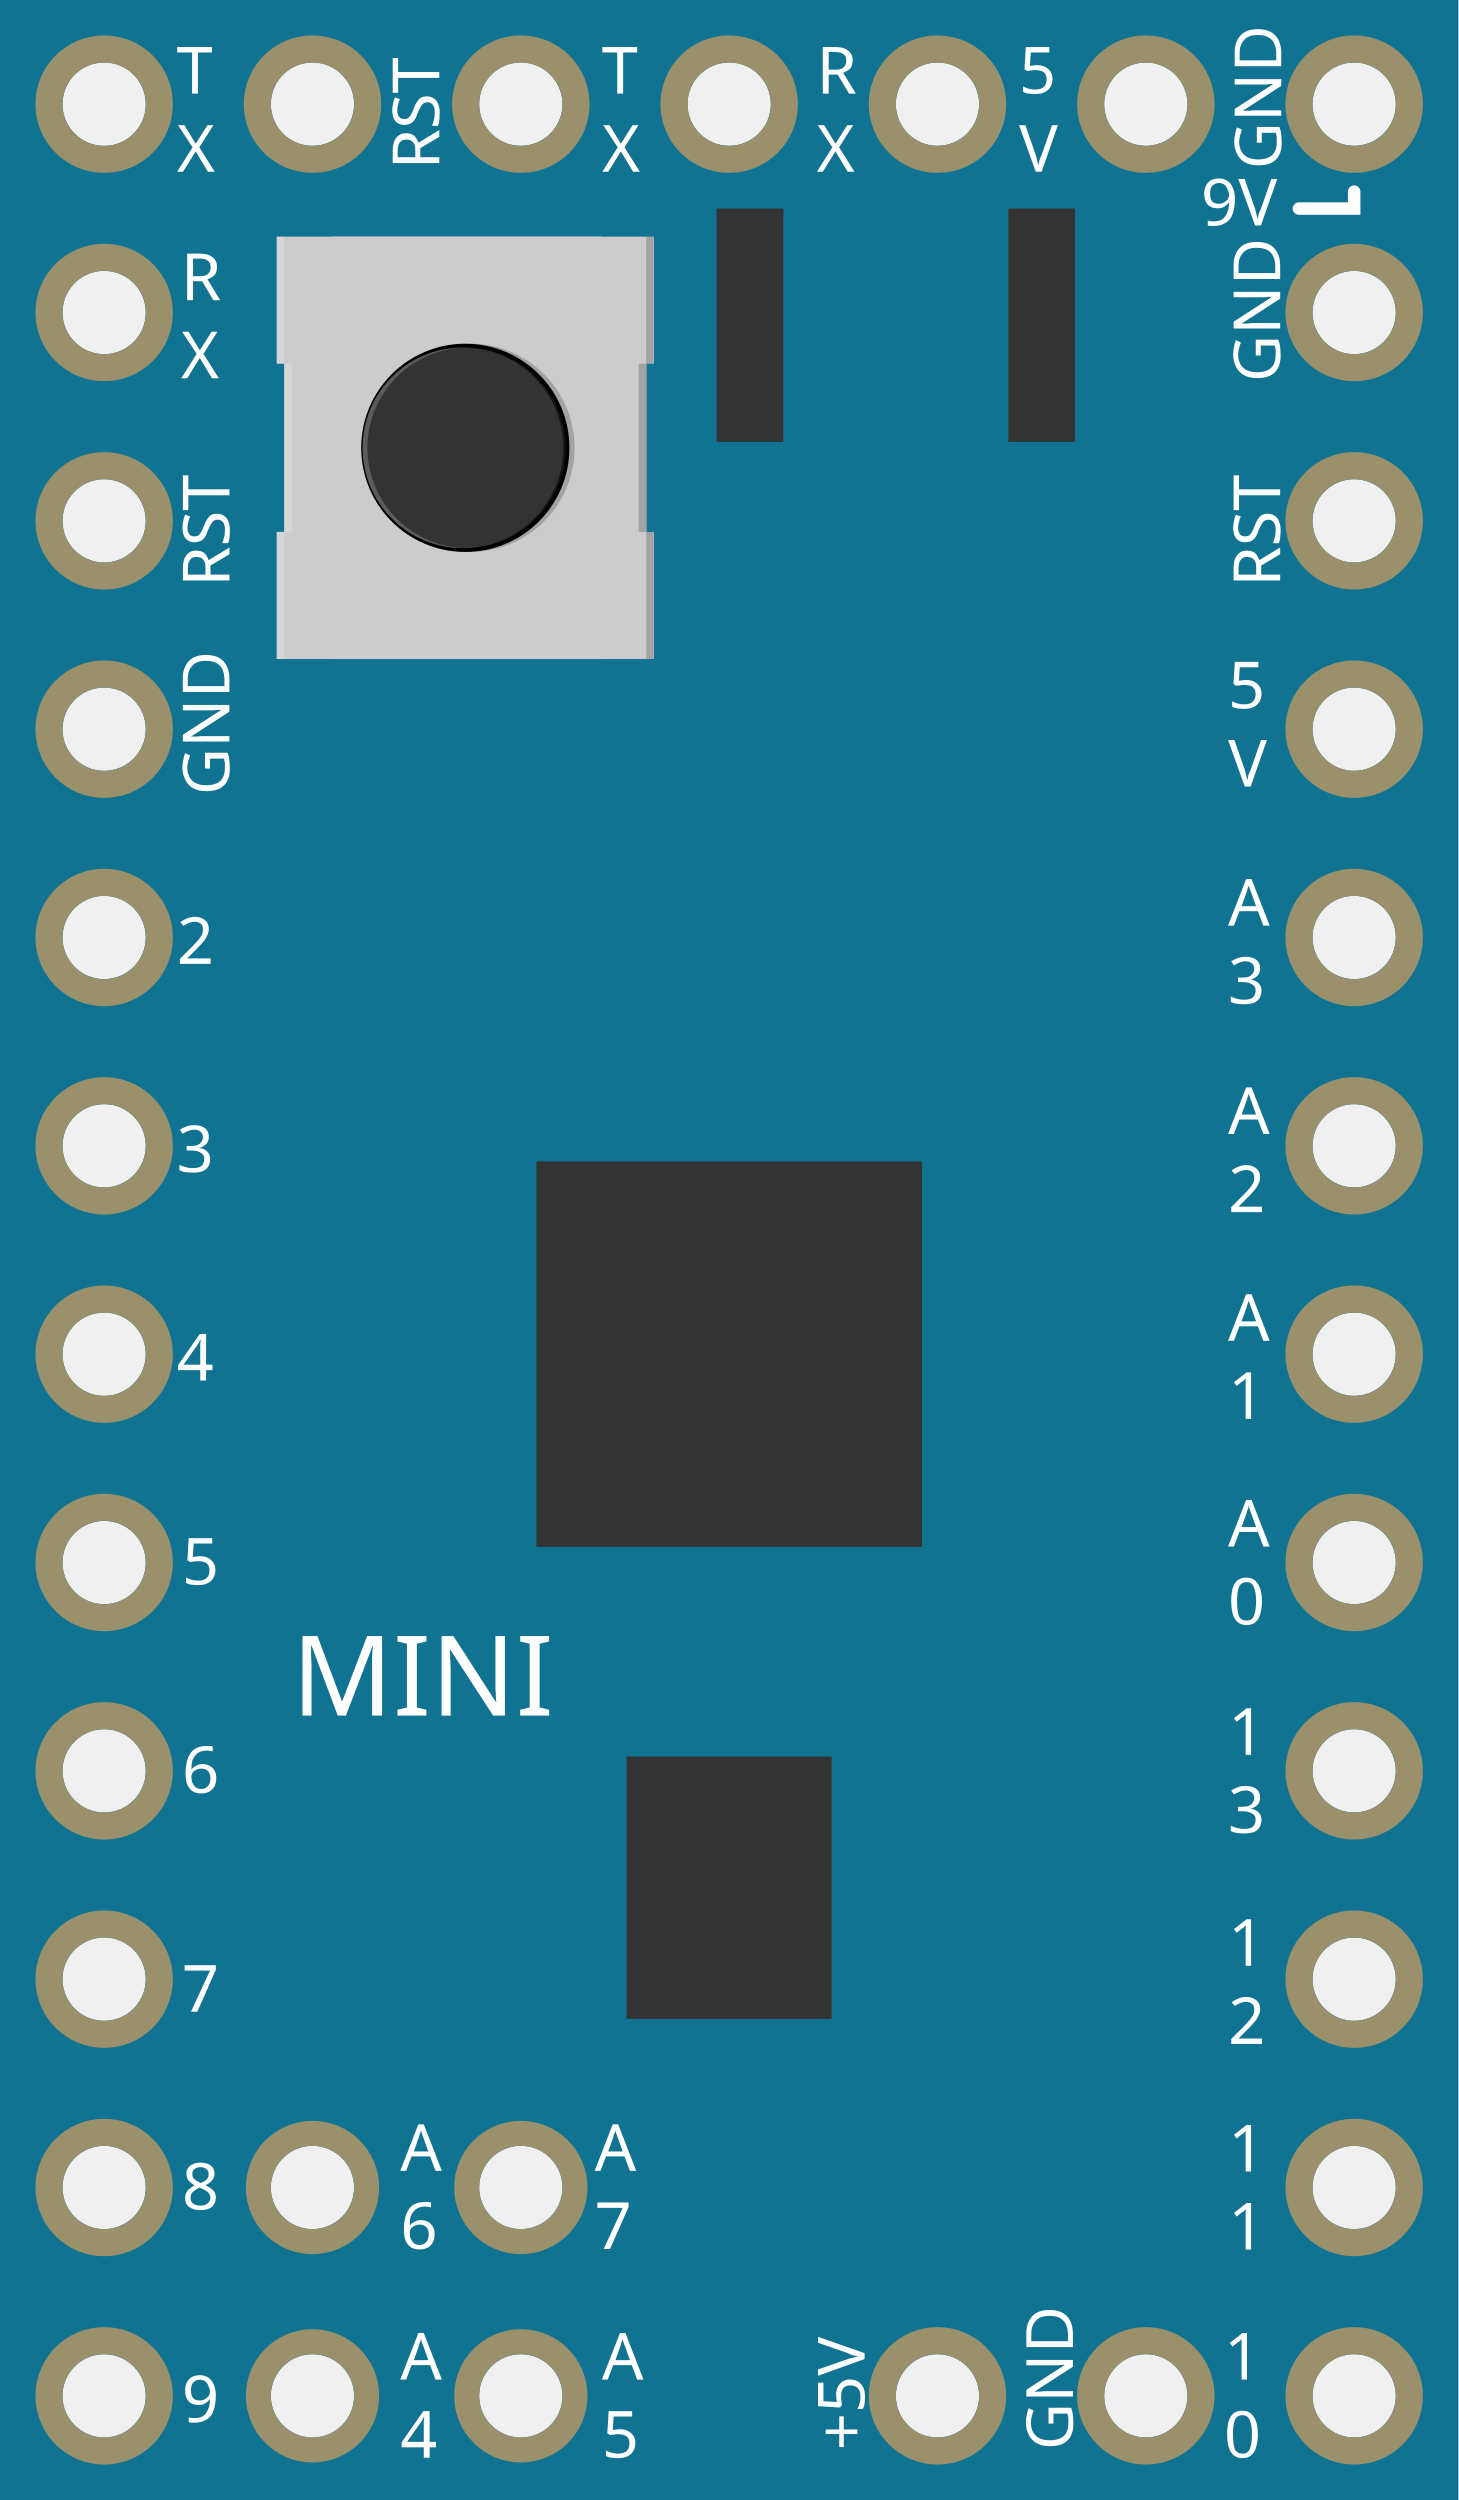
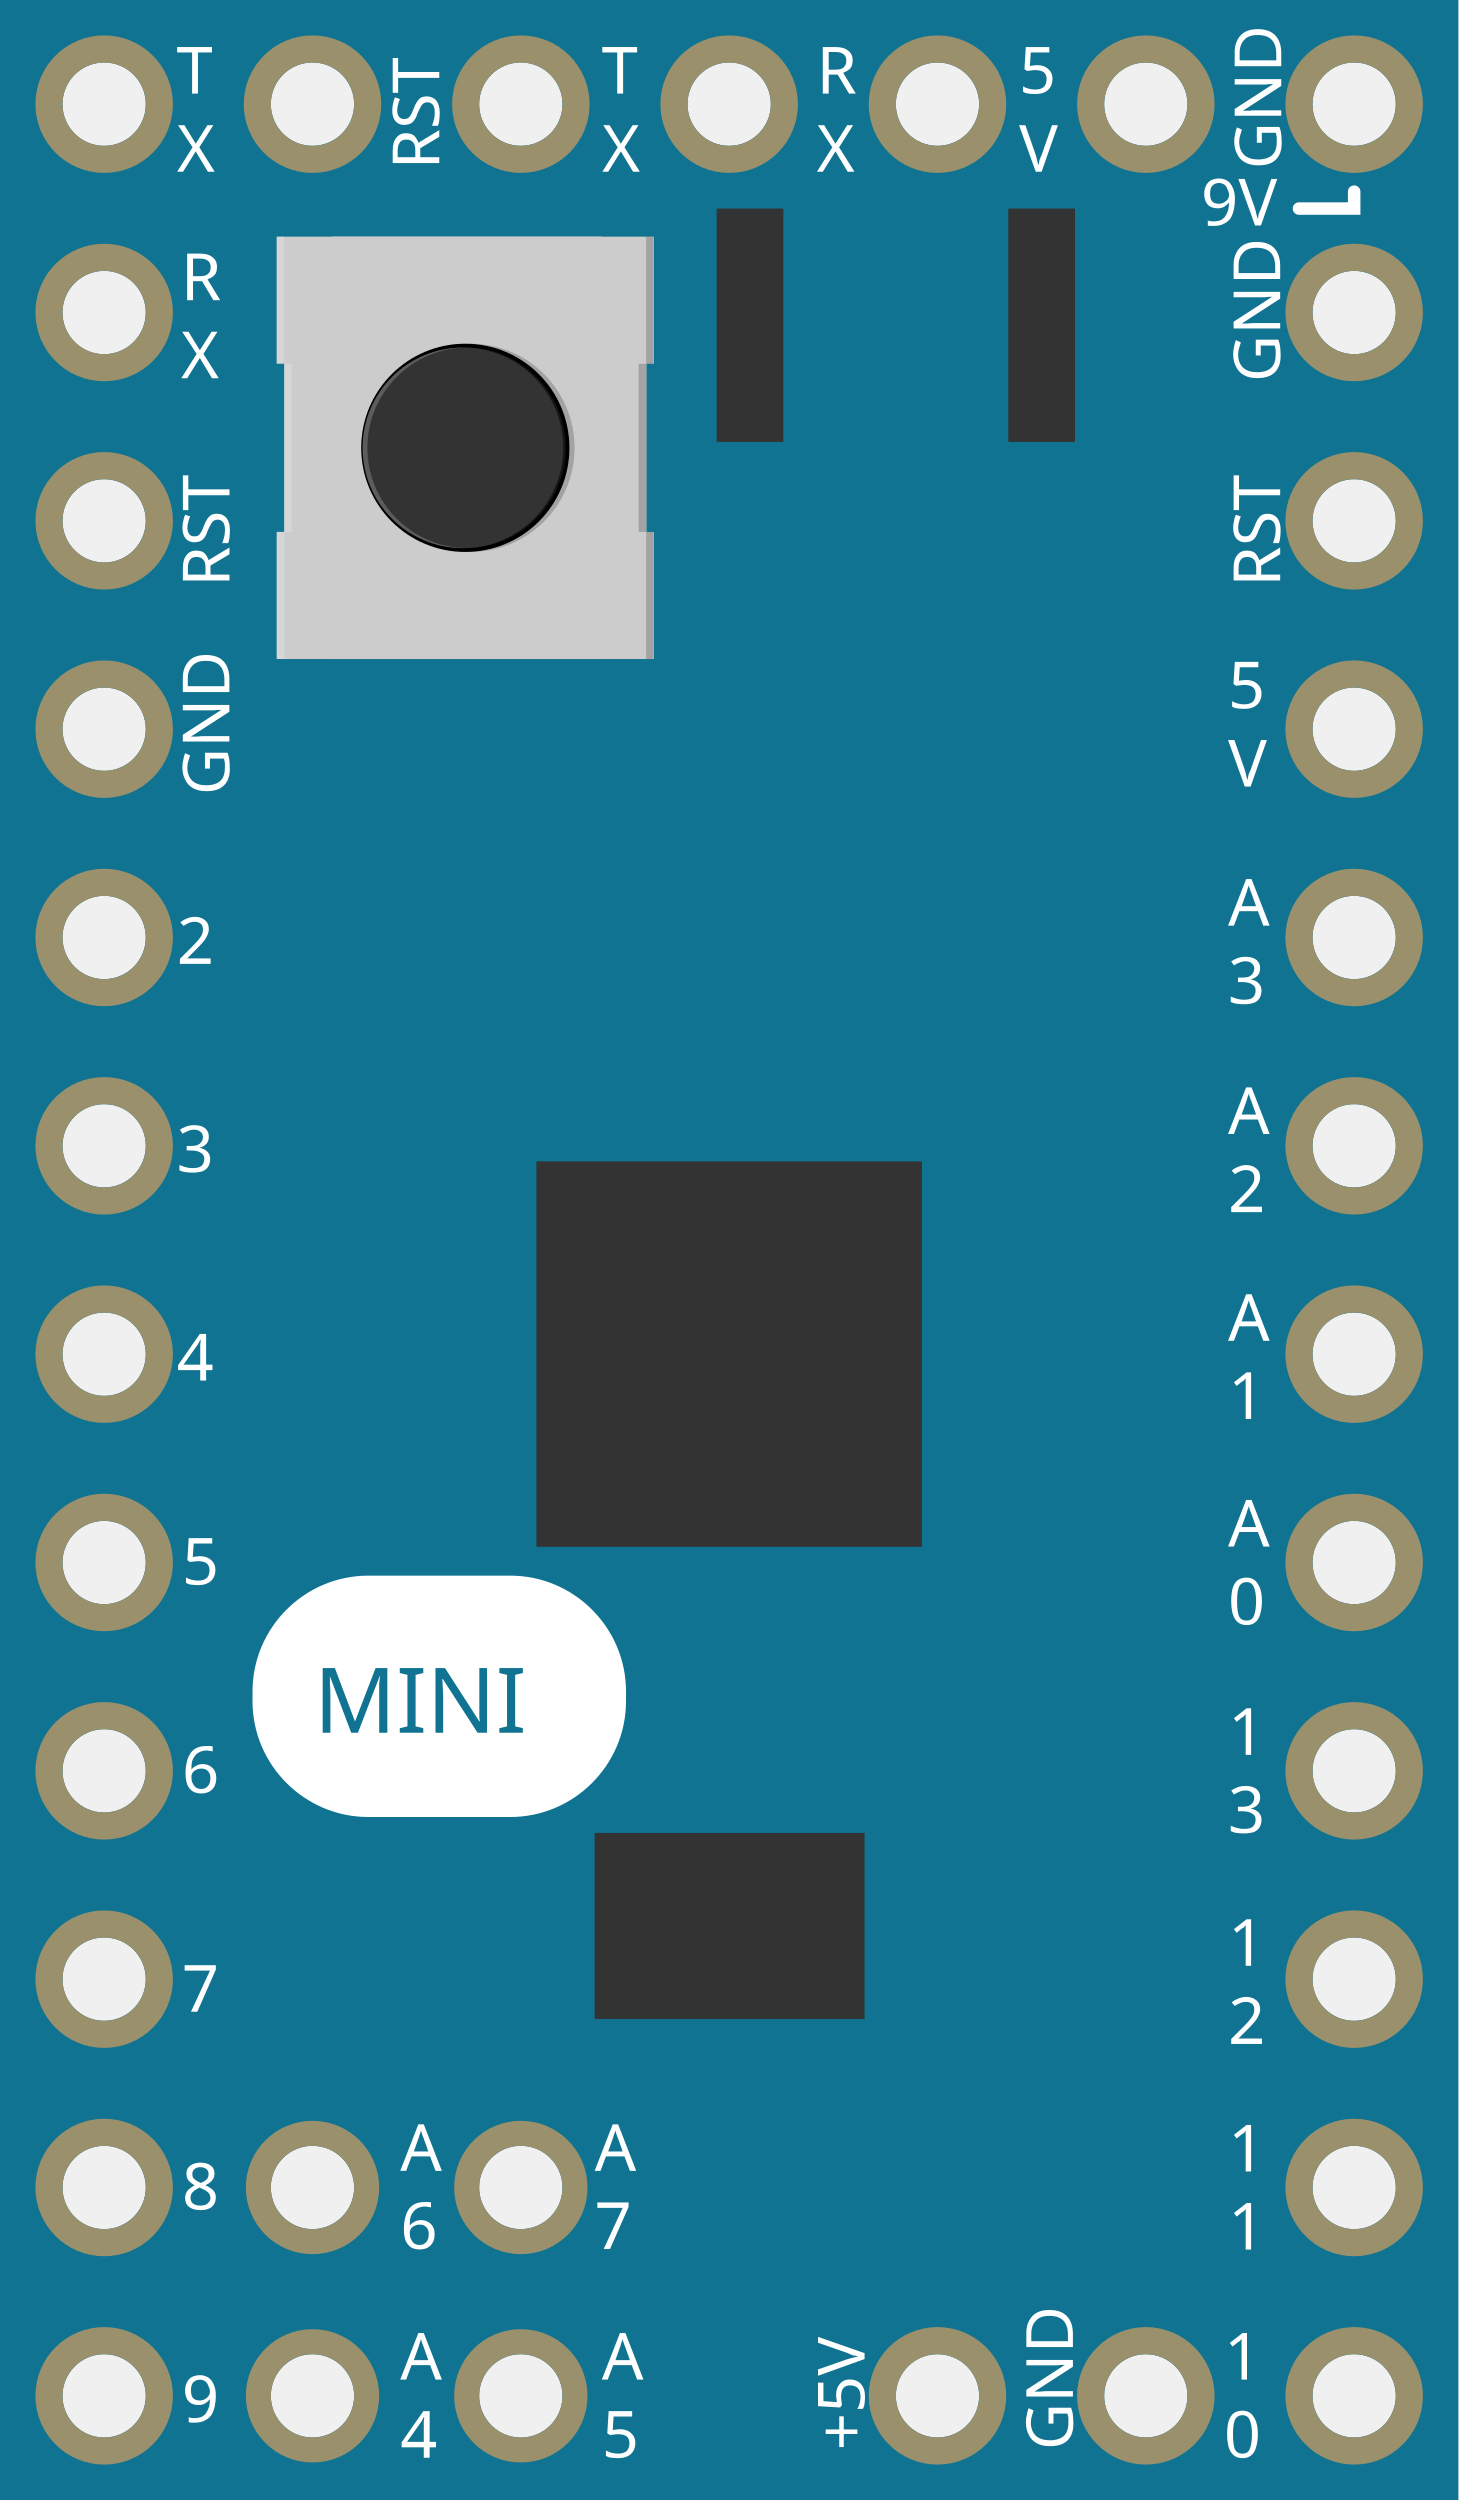
<svg xmlns="http://www.w3.org/2000/svg" version="1.1" id="Ebene_1" x="0px" y="0px" width="50.4px" height="86.4px" viewBox="0 0 50.4 86.4" enable-background="new 0 0 50.4 86.4" xml:space="preserve">
  <g id="breadboard">
    <g id="icon">
-       <path fill="#0F7391" d="M0,0v86.4h50.4V0H0 M2.16,3.6c0-0.796,0.646-1.44,1.439-1.44c0.796-0.001,1.438,0.646,1.438,1.439    c0,0,0,0,0,0.001C5.04,4.395,4.395,5.04,3.6,5.04C2.804,5.04,2.16,4.395,2.16,3.6z M2.16,10.8c0-0.795,0.646-1.438,1.439-1.438    c0.796,0,1.438,0.645,1.438,1.438c0,0.001,0,0.001,0,0.001c0,0.798-0.645,1.44-1.438,1.44C2.804,12.24,2.16,11.595,2.16,10.8z     M2.16,18c0-0.795,0.646-1.438,1.439-1.438c0.796,0,1.438,0.645,1.438,1.438c0,0.001,0,0.001,0,0.001    c0,0.796-0.645,1.44-1.438,1.44C2.804,19.44,2.16,18.796,2.16,18z M2.16,25.2c0-0.795,0.646-1.438,1.439-1.438    c0.796,0,1.438,0.645,1.438,1.438V25.2c0,0.795-0.645,1.44-1.438,1.44C2.804,26.64,2.16,25.995,2.16,25.2L2.16,25.2z M2.16,32.4    c0-0.795,0.646-1.44,1.439-1.44c0.796,0,1.438,0.646,1.438,1.439V32.4c0,0.795-0.645,1.438-1.438,1.438    C2.804,33.84,2.16,33.195,2.16,32.4z M2.16,39.6c0-0.796,0.646-1.44,1.439-1.44c0.796-0.001,1.438,0.646,1.438,1.439    c0,0,0,0,0,0.001c0,0.795-0.645,1.438-1.438,1.438C2.804,41.04,2.16,40.395,2.16,39.6z M2.16,46.8    c0-0.795,0.646-1.438,1.439-1.438c0.796,0,1.438,0.645,1.438,1.438c0,0.001,0,0.001,0,0.001c0,0.798-0.645,1.44-1.438,1.44    C2.804,48.24,2.16,47.595,2.16,46.8z M2.16,54c0-0.795,0.646-1.438,1.439-1.438c0.796,0,1.438,0.645,1.438,1.438    c0,0.001,0,0.001,0,0.001c0,0.796-0.645,1.44-1.438,1.44C2.804,55.44,2.16,54.796,2.16,54z M2.16,61.2    c0-0.795,0.646-1.438,1.439-1.438c0.796,0,1.438,0.645,1.438,1.438V61.2c0,0.795-0.645,1.44-1.438,1.44    C2.804,62.64,2.16,61.995,2.16,61.2z M2.16,68.4c0-0.795,0.646-1.44,1.439-1.44c0.796,0,1.438,0.646,1.438,1.439V68.4    c0,0.795-0.645,1.438-1.438,1.438C2.804,69.84,2.16,69.195,2.16,68.4z M2.16,75.6c0-0.796,0.646-1.44,1.439-1.44    c0.796-0.001,1.438,0.646,1.438,1.439c0,0,0,0,0,0.001c0,0.795-0.645,1.438-1.438,1.438C2.804,77.04,2.16,76.395,2.16,75.6z     M2.16,82.8c0-0.795,0.646-1.438,1.439-1.438c0.796,0,1.438,0.645,1.438,1.438l0,0c0,0.798-0.645,1.44-1.438,1.44    C2.804,84.24,2.16,83.595,2.16,82.8z M45.36,3.6c0-0.796,0.645-1.44,1.438-1.44c0.796,0,1.44,0.646,1.44,1.44    s-0.646,1.438-1.44,1.438C46.005,5.04,45.36,4.395,45.36,3.6z M45.36,10.8c0-0.795,0.645-1.438,1.438-1.438    c0.796,0,1.44,0.645,1.44,1.438c0,0.798-0.646,1.44-1.44,1.44C46.005,12.24,45.36,11.595,45.36,10.8z M45.36,18    c0-0.795,0.645-1.438,1.438-1.438c0.796,0,1.44,0.645,1.44,1.438c0,0.796-0.646,1.44-1.44,1.44    C46.005,19.44,45.36,18.796,45.36,18z M45.36,25.2c0-0.795,0.645-1.438,1.438-1.438c0.796,0,1.44,0.645,1.44,1.438    s-0.646,1.44-1.44,1.44C46.005,26.64,45.36,25.995,45.36,25.2z M45.36,32.4c0-0.795,0.645-1.44,1.438-1.44    c0.796,0,1.44,0.646,1.44,1.44s-0.646,1.438-1.44,1.438C46.005,33.84,45.36,33.195,45.36,32.4z M45.36,39.6    c0-0.796,0.645-1.44,1.438-1.44c0.796,0,1.44,0.646,1.44,1.44s-0.646,1.438-1.44,1.438C46.005,41.04,45.36,40.395,45.36,39.6z     M45.36,46.8c0-0.795,0.645-1.438,1.438-1.438c0.796,0,1.44,0.645,1.44,1.438c0,0.798-0.646,1.44-1.44,1.44    C46.005,48.24,45.36,47.595,45.36,46.8z M45.36,54c0-0.795,0.645-1.438,1.438-1.438c0.796,0,1.44,0.645,1.44,1.438    c0,0.796-0.646,1.44-1.44,1.44C46.005,55.44,45.36,54.796,45.36,54z M45.36,61.2c0-0.795,0.645-1.438,1.438-1.438    c0.796,0,1.44,0.645,1.44,1.438l0,0c0,0.795-0.646,1.44-1.44,1.44C46.005,62.64,45.36,61.995,45.36,61.2z M45.36,68.4    c0-0.795,0.645-1.44,1.438-1.44c0.796,0,1.44,0.646,1.44,1.44l0,0c0,0.795-0.646,1.438-1.44,1.438    C46.005,69.84,45.36,69.195,45.36,68.4z M45.36,75.6c0-0.796,0.645-1.44,1.438-1.44c0.796,0,1.44,0.646,1.44,1.44    s-0.646,1.438-1.44,1.438C46.005,77.04,45.36,76.395,45.36,75.6z M45.36,82.8c0-0.795,0.645-1.438,1.438-1.438    c0.796,0,1.44,0.645,1.44,1.438c0,0.798-0.646,1.44-1.44,1.44C46.005,84.24,45.36,83.595,45.36,82.8z M9.36,75.6    c0-0.796,0.645-1.44,1.438-1.44c0.797,0,1.44,0.646,1.44,1.44s-0.646,1.438-1.44,1.438C10.005,77.04,9.36,76.395,9.36,75.6z     M9.36,82.8c0-0.795,0.645-1.438,1.438-1.438c0.797,0,1.44,0.645,1.44,1.438l0,0c0,0.798-0.646,1.44-1.44,1.44    C10.005,84.24,9.36,83.595,9.36,82.8z M16.56,75.6c-0.001-0.796,0.644-1.44,1.438-1.441s1.44,0.646,1.441,1.438    c0,0.001,0,0.002,0,0.003c0,0.795-0.646,1.438-1.44,1.438C17.205,77.04,16.56,76.395,16.56,75.6z M16.56,82.8    c-0.001-0.795,0.644-1.438,1.438-1.438c0.795-0.001,1.44,0.644,1.441,1.438c0,0.001,0,0.003,0,0.003    c0,0.797-0.646,1.439-1.44,1.439C17.205,84.24,16.56,83.595,16.56,82.8z M9.36,3.6c0-0.796,0.645-1.44,1.438-1.44    c0.797,0,1.44,0.646,1.44,1.44s-0.646,1.438-1.44,1.438C10.005,5.04,9.36,4.395,9.36,3.6z M16.56,3.6    c-0.001-0.796,0.644-1.44,1.438-1.441s1.44,0.646,1.441,1.438c0,0.001,0,0.002,0,0.003c0,0.795-0.646,1.438-1.44,1.438    C17.205,5.04,16.56,4.395,16.56,3.6z M23.76,3.6c0-0.796,0.646-1.44,1.439-1.441s1.44,0.646,1.441,1.438c0,0.001,0,0.002,0,0.003    c0,0.795-0.646,1.438-1.44,1.438S23.76,4.395,23.76,3.6z M30.96,3.6c0-0.796,0.646-1.44,1.44-1.44s1.438,0.646,1.438,1.44    S33.194,5.039,32.4,5.039C31.604,5.04,30.96,4.395,30.96,3.6z M38.16,3.6c0-0.796,0.646-1.44,1.44-1.44s1.438,0.646,1.438,1.44    S40.394,5.039,39.6,5.039C38.804,5.04,38.16,4.395,38.16,3.6z M38.16,82.8c0-0.795,0.646-1.438,1.44-1.438    s1.438,0.645,1.438,1.438c0,0.798-0.645,1.44-1.438,1.44C38.804,84.24,38.16,83.595,38.16,82.8z M30.96,82.8    c0-0.795,0.646-1.438,1.44-1.438s1.438,0.645,1.438,1.438c0,0.798-0.645,1.44-1.438,1.44C31.604,84.24,30.96,83.595,30.96,82.8z" />
+       <path fill="#0F7391" d="M0,0v86.4h50.4V0H0 M2.16,3.6c0-0.796,0.646-1.44,1.439-1.44c0.796-0.001,1.438,0.646,1.438,1.439    c0,0,0,0,0,0.001C5.04,4.395,4.395,5.04,3.6,5.04C2.804,5.04,2.16,4.395,2.16,3.6z M2.16,10.8c0-0.795,0.646-1.438,1.439-1.438    c0.796,0,1.438,0.645,1.438,1.438c0,0.002,0,0.002,0,0.002c0,0.798-0.645,1.439-1.438,1.439C2.804,12.24,2.16,11.595,2.16,10.8z     M2.16,18c0-0.795,0.646-1.438,1.439-1.438c0.796,0,1.438,0.645,1.438,1.438c0,0.001,0,0.001,0,0.001    c0,0.796-0.645,1.44-1.438,1.44C2.804,19.44,2.16,18.796,2.16,18z M2.16,25.2c0-0.795,0.646-1.438,1.439-1.438    c0.796,0,1.438,0.645,1.438,1.438l0,0c0,0.795-0.645,1.44-1.438,1.44C2.804,26.64,2.16,25.995,2.16,25.2L2.16,25.2z M2.16,32.4    c0-0.795,0.646-1.44,1.439-1.44c0.796,0,1.438,0.646,1.438,1.439V32.4c0,0.795-0.645,1.438-1.438,1.438    C2.804,33.84,2.16,33.195,2.16,32.4z M2.16,39.6c0-0.796,0.646-1.44,1.439-1.44c0.796-0.001,1.438,0.646,1.438,1.439    c0,0,0,0,0,0.001c0,0.795-0.645,1.438-1.438,1.438C2.804,41.04,2.16,40.395,2.16,39.6z M2.16,46.8    c0-0.795,0.646-1.438,1.439-1.438c0.796,0,1.438,0.645,1.438,1.438c0,0.002,0,0.002,0,0.002c0,0.798-0.645,1.439-1.438,1.439    C2.804,48.24,2.16,47.595,2.16,46.8z M2.16,54c0-0.795,0.646-1.438,1.439-1.438c0.796,0,1.438,0.645,1.438,1.438    c0,0.001,0,0.001,0,0.001c0,0.796-0.645,1.44-1.438,1.44C2.804,55.44,2.16,54.796,2.16,54z M2.16,61.2    c0-0.795,0.646-1.438,1.439-1.438c0.796,0,1.438,0.645,1.438,1.438l0,0c0,0.795-0.645,1.44-1.438,1.44    C2.804,62.64,2.16,61.995,2.16,61.2z M2.16,68.4c0-0.795,0.646-1.44,1.439-1.44c0.796,0,1.438,0.646,1.438,1.439V68.4    c0,0.795-0.645,1.438-1.438,1.438C2.804,69.84,2.16,69.195,2.16,68.4z M2.16,75.6c0-0.796,0.646-1.44,1.439-1.44    c0.796-0.001,1.438,0.646,1.438,1.439c0,0,0,0,0,0.001c0,0.795-0.645,1.438-1.438,1.438C2.804,77.04,2.16,76.395,2.16,75.6z     M2.16,82.8c0-0.795,0.646-1.438,1.439-1.438c0.796,0,1.438,0.645,1.438,1.438l0,0c0,0.799-0.645,1.44-1.438,1.44    C2.804,84.24,2.16,83.595,2.16,82.8z M45.36,3.6c0-0.796,0.645-1.44,1.438-1.44c0.796,0,1.44,0.646,1.44,1.44    s-0.646,1.438-1.44,1.438C46.005,5.04,45.36,4.395,45.36,3.6z M45.36,10.8c0-0.795,0.645-1.438,1.438-1.438    c0.796,0,1.44,0.645,1.44,1.438c0,0.799-0.646,1.44-1.44,1.44C46.005,12.24,45.36,11.595,45.36,10.8z M45.36,18    c0-0.795,0.645-1.438,1.438-1.438c0.796,0,1.44,0.645,1.44,1.438c0,0.796-0.646,1.44-1.44,1.44    C46.005,19.44,45.36,18.796,45.36,18z M45.36,25.2c0-0.795,0.645-1.438,1.438-1.438c0.796,0,1.44,0.645,1.44,1.438    s-0.646,1.44-1.44,1.44C46.005,26.64,45.36,25.995,45.36,25.2z M45.36,32.4c0-0.795,0.645-1.44,1.438-1.44    c0.796,0,1.44,0.646,1.44,1.44s-0.646,1.438-1.44,1.438C46.005,33.84,45.36,33.195,45.36,32.4z M45.36,39.6    c0-0.796,0.645-1.44,1.438-1.44c0.796,0,1.44,0.646,1.44,1.44s-0.646,1.438-1.44,1.438C46.005,41.04,45.36,40.395,45.36,39.6z     M45.36,46.8c0-0.795,0.645-1.438,1.438-1.438c0.796,0,1.44,0.645,1.44,1.438c0,0.799-0.646,1.44-1.44,1.44    C46.005,48.24,45.36,47.595,45.36,46.8z M45.36,54c0-0.795,0.645-1.438,1.438-1.438c0.796,0,1.44,0.645,1.44,1.438    c0,0.796-0.646,1.44-1.44,1.44C46.005,55.44,45.36,54.796,45.36,54z M45.36,61.2c0-0.795,0.645-1.438,1.438-1.438    c0.796,0,1.44,0.645,1.44,1.438l0,0c0,0.795-0.646,1.44-1.44,1.44C46.005,62.64,45.36,61.995,45.36,61.2z M45.36,68.4    c0-0.795,0.645-1.44,1.438-1.44c0.796,0,1.44,0.646,1.44,1.44l0,0c0,0.795-0.646,1.438-1.44,1.438    C46.005,69.84,45.36,69.195,45.36,68.4z M45.36,75.6c0-0.796,0.645-1.44,1.438-1.44c0.796,0,1.44,0.646,1.44,1.44    s-0.646,1.438-1.44,1.438C46.005,77.04,45.36,76.395,45.36,75.6z M45.36,82.8c0-0.795,0.645-1.438,1.438-1.438    c0.796,0,1.44,0.645,1.44,1.438c0,0.799-0.646,1.44-1.44,1.44C46.005,84.24,45.36,83.595,45.36,82.8z M9.36,75.6    c0-0.796,0.645-1.44,1.438-1.44c0.798,0,1.44,0.646,1.44,1.44s-0.646,1.438-1.44,1.438C10.005,77.04,9.36,76.395,9.36,75.6z     M9.36,82.8c0-0.795,0.645-1.438,1.438-1.438c0.798,0,1.44,0.645,1.44,1.438l0,0c0,0.799-0.646,1.44-1.44,1.44    C10.005,84.24,9.36,83.595,9.36,82.8z M16.56,75.6c-0.001-0.796,0.644-1.44,1.438-1.441s1.44,0.646,1.441,1.438    c0,0.001,0,0.002,0,0.003c0,0.795-0.646,1.438-1.44,1.438C17.205,77.04,16.56,76.395,16.56,75.6z M16.56,82.8    c-0.001-0.795,0.644-1.438,1.438-1.438c0.795-0.001,1.44,0.644,1.441,1.438c0,0.002,0,0.004,0,0.004    c0,0.797-0.646,1.438-1.44,1.438C17.205,84.24,16.56,83.595,16.56,82.8z M9.36,3.6c0-0.796,0.645-1.44,1.438-1.44    c0.798,0,1.44,0.646,1.44,1.44s-0.646,1.438-1.44,1.438C10.005,5.04,9.36,4.395,9.36,3.6z M16.56,3.6    c-0.001-0.796,0.644-1.44,1.438-1.441s1.44,0.646,1.441,1.438c0,0.001,0,0.002,0,0.003c0,0.795-0.646,1.438-1.44,1.438    C17.205,5.04,16.56,4.395,16.56,3.6z M23.76,3.6c0-0.796,0.646-1.44,1.439-1.441s1.44,0.646,1.441,1.438c0,0.001,0,0.002,0,0.003    c0,0.795-0.646,1.438-1.44,1.438S23.76,4.395,23.76,3.6z M30.96,3.6c0-0.796,0.646-1.44,1.44-1.44s1.438,0.646,1.438,1.44    S33.194,5.039,32.4,5.039C31.604,5.04,30.96,4.395,30.96,3.6z M38.16,3.6c0-0.796,0.646-1.44,1.44-1.44s1.438,0.646,1.438,1.44    S40.394,5.039,39.6,5.039C38.804,5.04,38.16,4.395,38.16,3.6z M38.16,82.8c0-0.795,0.646-1.438,1.44-1.438    s1.438,0.645,1.438,1.438c0,0.799-0.645,1.44-1.438,1.44C38.804,84.24,38.16,83.595,38.16,82.8z M30.96,82.8    c0-0.795,0.646-1.438,1.44-1.438s1.438,0.645,1.438,1.438c0,0.799-0.645,1.44-1.438,1.44C31.604,84.24,30.96,83.595,30.96,82.8z" />
+       <path fill="#FFFFFF" d="M21.635,58.796c0,2.2-1.8,4-4,4h-4.908c-2.2,0-4-1.8-4-4v-0.342c0-2.2,1.8-4,4-4h4.908c2.2,0,4,1.8,4,4    V58.796z" />
      <g>
        <g>
          <g transform="matrix(1, 0, 0, 1, 15.84, 21.24)">
            <g transform="rotate(270)">
              <text transform="matrix(1 0 0 1 1 -3.967285e-004)" fill="#FFFFFF" font-family="'OCRA'" font-size="2.25">Reset</text>
            </g>
          </g>
        </g>
        <g>
-           <text transform="matrix(1 0 0 1 6.2878 83.7107)" fill="#FFFFFF" font-family="'OCRA'" font-size="2.25">9</text>
-         </g>
-         <g>
-           <text transform="matrix(1 0 0 1 6.2878 76.366)" fill="#FFFFFF" font-family="'OCRA'" font-size="2.25">8</text>
-         </g>
-         <g>
-           <text transform="matrix(1 0 0 1 6.2878 69.5261)" fill="#FFFFFF" font-family="'OCRA'" font-size="2.25">7</text>
-         </g>
-         <g>
-           <text transform="matrix(1 0 0 1 6.2878 61.9666)" fill="#FFFFFF" font-family="'OCRA'" font-size="2.25">6</text>
-         </g>
-         <g>
-           <text transform="matrix(1 0 0 1 6.2878 54.7664)" fill="#FFFFFF" font-family="'OCRA'" font-size="2.25">5</text>
+           <text transform="matrix(1 0 0 1 6.2874 83.7107)" fill="#FFFFFF" font-family="'OCRA'" font-size="2.25">9</text>
+         </g>
+         <g>
+           <text transform="matrix(1 0 0 1 6.2874 76.366)" fill="#FFFFFF" font-family="'OCRA'" font-size="2.25">8</text>
+         </g>
+         <g>
+           <text transform="matrix(1 0 0 1 6.2874 69.5261)" fill="#FFFFFF" font-family="'OCRA'" font-size="2.25">7</text>
+         </g>
+         <g>
+           <text transform="matrix(1 0 0 1 6.2874 61.9666)" fill="#FFFFFF" font-family="'OCRA'" font-size="2.25">6</text>
+         </g>
+         <g>
+           <text transform="matrix(1 0 0 1 6.2874 54.7664)" fill="#FFFFFF" font-family="'OCRA'" font-size="2.25">5</text>
        </g>
        <g>
          <text transform="matrix(1 0 0 1 6.1077 47.7107)" fill="#FFFFFF" font-family="'OCRA'" font-size="2.25">4</text>
        </g>
        <g>
          <text transform="matrix(1 0 0 1 6.1077 40.5105)" fill="#FFFFFF" font-family="'OCRA'" font-size="2.25">3</text>
        </g>
        <g>
          <text transform="matrix(1 0 0 1 6.1077 33.3103)" fill="#FFFFFF" font-family="'OCRA'" font-size="2.25">2</text>
        </g>
        <g>
-           <text transform="matrix(5.960464e-008 -1 1 5.960464e-008 7.9275 27.4827)" fill="#FFFFFF" font-family="'OCRA'" font-size="2.25">GND</text>
+           <text transform="matrix(5.960464e-008 -1 1 5.960464e-008 7.9275 27.4836)" fill="#FFFFFF" font-family="'OCRA'" font-size="2.25">GND</text>
        </g>
        <g>
          <text transform="matrix(-4.371139e-008 -1 1 -4.371139e-008 7.9304 20.2795)" fill="#FFFFFF" font-family="'OCRA'" font-size="2.25">RST</text>
        </g>
        <g>
          <text transform="matrix(-4.371139e-008 -1 1 -4.371139e-008 44.2429 20.2795)" fill="#FFFFFF" font-family="'OCRA'" font-size="2.25">RST</text>
        </g>
        <g>
          <g transform="matrix(1, 0, 0, 1, 8.64, 12.96)">
            <g transform="rotate(270)">
              <text transform="matrix(0 1 -1 0 2.5862 -2.3907)" fill="#FFFFFF" font-family="'OCRA'" font-size="2.25">R</text>
              <text transform="matrix(0 1 -1 0 -0.114 -2.3907)" fill="#FFFFFF" font-family="'OCRA'" font-size="2.25">X</text>
            </g>
          </g>
        </g>
        <g>
          <g transform="matrix(1, 0, 0, 1, 8.28, 5.76)">
            <g transform="rotate(270)">
              <text transform="matrix(0 1 -1 0 2.5249 -2.1728)" fill="#FFFFFF" font-family="'OCRA'" font-size="2.25">T</text>
              <text transform="matrix(0 1 -1 0 -0.1753 -2.1728)" fill="#FFFFFF" font-family="'OCRA'" font-size="2.25">X</text>
            </g>
          </g>
        </g>
        <g>
          <g transform="matrix(1, 0, 0, 1, 8.28, 5.76)">
            <g transform="rotate(270)">
-               <text transform="matrix(0 1 -1 0 2.5249 12.521)" fill="#FFFFFF" font-family="'OCRA'" font-size="2.25">T</text>
-               <text transform="matrix(0 1 -1 0 -0.1753 12.521)" fill="#FFFFFF" font-family="'OCRA'" font-size="2.25">X</text>
+               <text transform="matrix(0 1 -1 0 2.5249 12.5205)" fill="#FFFFFF" font-family="'OCRA'" font-size="2.25">T</text>
+               <text transform="matrix(0 1 -1 0 -0.1753 12.5205)" fill="#FFFFFF" font-family="'OCRA'" font-size="2.25">X</text>
            </g>
          </g>
        </g>
        <g>
          <g transform="matrix(1, 0, 0, 1, 8.28, 5.76)">
            <g transform="rotate(270)">
              <text transform="matrix(0 1 -1 0 2.5249 19.9375)" fill="#FFFFFF" font-family="'OCRA'" font-size="2.25">R</text>
              <text transform="matrix(0 1 -1 0 -0.1753 19.9375)" fill="#FFFFFF" font-family="'OCRA'" font-size="2.25">X</text>
            </g>
          </g>
        </g>
        <g>
          <g transform="matrix(1, 0, 0, 1, 8.28, 5.76)">
            <g transform="rotate(270)">
              <text transform="matrix(0 1 -1 0 2.5249 26.9375)" fill="#FFFFFF" font-family="'OCRA'" font-size="2.25">5</text>
              <text transform="matrix(0 1 -1 0 -0.1753 26.9375)" fill="#FFFFFF" font-family="'OCRA'" font-size="2.25">V</text>
            </g>
          </g>
        </g>
        <g>
          <g transform="matrix(1, 0, 0, 1, 15.48, 6.48)">
            <g transform="rotate(270)">
              <text transform="matrix(1 0 0 1 0.6248 -0.2986)" fill="#FFFFFF" font-family="'OCRA'" font-size="2.25">RST</text>
            </g>
          </g>
        </g>
        <g>
          <text transform="matrix(1 0 0 1 42.4412 31.991)" fill="#FFFFFF" font-family="'OCRA'" font-size="2.25">A</text>
          <text transform="matrix(1 0 0 1 42.4412 34.6912)" fill="#FFFFFF" font-family="'OCRA'" font-size="2.25">3</text>
        </g>
        <g>
          <text transform="matrix(1 0 0 1 42.4412 39.1902)" fill="#FFFFFF" font-family="'OCRA'" font-size="2.25">A</text>
          <text transform="matrix(1 0 0 1 42.4412 41.8904)" fill="#FFFFFF" font-family="'OCRA'" font-size="2.25">2</text>
        </g>
        <g>
          <text transform="matrix(1 0 0 1 42.4412 46.3386)" fill="#FFFFFF" font-family="'OCRA'" font-size="2.25">A</text>
          <text transform="matrix(1 0 0 1 42.4412 49.0388)" fill="#FFFFFF" font-family="'OCRA'" font-size="2.25">1</text>
        </g>
        <g>
          <text transform="matrix(1 0 0 1 42.4412 53.447)" fill="#FFFFFF" font-family="'OCRA'" font-size="2.25">A</text>
          <text transform="matrix(1 0 0 1 42.4412 56.1472)" fill="#FFFFFF" font-family="'OCRA'" font-size="2.25">0</text>
        </g>
        <g>
          <text transform="matrix(1 0 0 1 42.4412 60.6472)" fill="#FFFFFF" font-family="'OCRA'" font-size="2.25">1</text>
          <text transform="matrix(1 0 0 1 42.4412 63.3474)" fill="#FFFFFF" font-family="'OCRA'" font-size="2.25">3</text>
        </g>
        <g>
          <g transform="matrix(1, 0, 0, 1, 44.28, 6.48)">
            <g transform="rotate(270)">
              <text transform="matrix(1 0 0 1 0.6248 0)" fill="#FFFFFF" font-family="'OCRA'" font-size="2.25">GND</text>
            </g>
          </g>
        </g>
        <g>
          <g transform="matrix(1, 0, 0, 1, 37.08, 85.68)">
            <g transform="rotate(270)">
              <text transform="matrix(1 0 0 1 0.9996 -1.831055e-004)" fill="#FFFFFF" font-family="'OCRA'" font-size="2.25">GND</text>
            </g>
          </g>
        </g>
        <g>
          <g transform="matrix(1, 0, 0, 1, 29.88, 85.68)">
            <g transform="rotate(270)">
              <text transform="matrix(1 0 0 1 0.9996 -3.662109e-004)" fill="#FFFFFF" font-family="'OCRA'" font-size="2.25">+5V</text>
            </g>
          </g>
        </g>
        <g>
          <text transform="matrix(1 0 0 1 42.2996 82.238)" fill="#FFFFFF" font-family="'OCRA'" font-size="2.25">1</text>
          <text transform="matrix(1 0 0 1 42.2996 84.9382)" fill="#FFFFFF" font-family="'OCRA'" font-size="2.25">0</text>
        </g>
        <g>
          <text transform="matrix(1 0 0 1 42.4412 75.0466)" fill="#FFFFFF" font-family="'OCRA'" font-size="2.25">1</text>
          <text transform="matrix(1 0 0 1 42.4412 77.7468)" fill="#FFFFFF" font-family="'OCRA'" font-size="2.25">1</text>
        </g>
        <g>
          <text transform="matrix(1 0 0 1 42.4412 67.9382)" fill="#FFFFFF" font-family="'OCRA'" font-size="2.25">1</text>
          <text transform="matrix(1 0 0 1 42.4412 70.6384)" fill="#FFFFFF" font-family="'OCRA'" font-size="2.25">2</text>
        </g>
        <g>
          <text transform="matrix(1 0 0 1 42.4412 24.4832)" fill="#FFFFFF" font-family="'OCRA'" font-size="2.25">5</text>
          <text transform="matrix(1 0 0 1 42.4412 27.1833)" fill="#FFFFFF" font-family="'OCRA'" font-size="2.25">V</text>
        </g>
        <g>
          <text transform="matrix(1 0 0 1 41.5076 7.7927)" fill="#FFFFFF" font-family="'OCRA'" font-size="2.25">9V</text>
        </g>
        <g>
          <text transform="matrix(8.979319e-011 -1 1 8.979319e-011 44.2429 13.2078)" fill="#FFFFFF" font-family="'OCRA'" font-size="2.25">GND</text>
        </g>
        <g>
-           <text transform="matrix(1 0 0 1 10.0793 59.2917)" fill="#FFFFFF" font-family="'OCRA'" font-size="3.858">MINI</text>
+           <text transform="matrix(1 0 0 1 10.8552 59.8826)" fill="#0F7391" font-family="'OCRA'" font-size="3.129">MINI</text>
        </g>
        <g>
          <text transform="matrix(1 0 0 1 13.8333 82.238)" fill="#FFFFFF" font-family="'OCRA'" font-size="2.25">A</text>
          <text transform="matrix(1 0 0 1 13.8333 84.9382)" fill="#FFFFFF" font-family="'OCRA'" font-size="2.25">4</text>
        </g>
        <g>
          <text transform="matrix(1 0 0 1 13.8333 75.0261)" fill="#FFFFFF" font-family="'OCRA'" font-size="2.25">A</text>
          <text transform="matrix(1 0 0 1 13.8333 77.7263)" fill="#FFFFFF" font-family="'OCRA'" font-size="2.25">6</text>
        </g>
        <g>
-           <text transform="matrix(1 0 0 1 20.801 82.238)" fill="#FFFFFF" font-family="'OCRA'" font-size="2.25">A</text>
-           <text transform="matrix(1 0 0 1 20.801 84.9382)" fill="#FFFFFF" font-family="'OCRA'" font-size="2.25">5</text>
-         </g>
-         <g>
-           <text transform="matrix(1 0 0 1 20.551 75.0261)" fill="#FFFFFF" font-family="'OCRA'" font-size="2.25">A</text>
-           <text transform="matrix(1 0 0 1 20.551 77.7263)" fill="#FFFFFF" font-family="'OCRA'" font-size="2.25">7</text>
+           <text transform="matrix(1 0 0 1 20.8005 82.238)" fill="#FFFFFF" font-family="'OCRA'" font-size="2.25">A</text>
+           <text transform="matrix(1 0 0 1 20.8005 84.9382)" fill="#FFFFFF" font-family="'OCRA'" font-size="2.25">5</text>
+         </g>
+         <g>
+           <text transform="matrix(1 0 0 1 20.5505 75.0261)" fill="#FFFFFF" font-family="'OCRA'" font-size="2.25">A</text>
+           <text transform="matrix(1 0 0 1 20.5505 77.7263)" fill="#FFFFFF" font-family="'OCRA'" font-size="2.25">7</text>
        </g>
        <g>
          <g>
					</g>
        </g>
        <g>
          <g>
					</g>
        </g>
        <g>
          <g>
					</g>
        </g>
        <g>
          <g>
					</g>
        </g>
        <g>
          <g>
					</g>
        </g>
        <g>
          <g>
					</g>
        </g>
        <g>
          <g>
					</g>
        </g>
        <g>
          <g>
					</g>
        </g>
        <g>
          <g>
					</g>
        </g>
        <g>
          <g>
					</g>
        </g>
        <g>
          <g>
					</g>
        </g>
        <g>
          <g>
					</g>
        </g>
        <g>
          <g>
					</g>
        </g>
        <g>
          <g>
					</g>
        </g>
        <g>
          <g>
					</g>
        </g>
        <g>
          <g>
					</g>
        </g>
        <g>
          <g>
					</g>
        </g>
        <g>
          <g>
					</g>
        </g>
        <polyline fill="none" stroke="#FFFFFF" stroke-width="0.432" stroke-linecap="round" points="44.892,7.208 46.8,7.208      46.8,6.623    " />
      </g>
      <rect x="24.768" y="7.208" fill="#333333" width="2.304" height="8.064" />
      <rect x="34.848" y="7.208" fill="#333333" width="2.304" height="8.064" />
-       <rect x="18.539" y="40.138" fill="#333333" width="13.322" height="13.321" />
-       <rect x="21.657" y="60.705" fill="#333333" width="7.086" height="9.07" />
+       <rect x="18.539" y="40.138" fill="#333333" width="13.322" height="13.32" />
+       <rect x="20.551" y="63.347" fill="#333333" width="9.329" height="6.428" />
      <circle id="connector25pin" fill="none" stroke="#9A916C" stroke-width="0.936" cx="3.6" cy="3.6" r="1.908" />
      <circle id="connector26pin" fill="none" stroke="#9A916C" stroke-width="0.936" cx="3.6" cy="10.8" r="1.908" />
      <circle id="connector27pin" fill="none" stroke="#9A916C" stroke-width="0.936" cx="3.6" cy="18" r="1.908" />
      <circle id="connector28pin" fill="none" stroke="#9A916C" stroke-width="0.936" cx="3.6" cy="25.2" r="1.908" />
      <circle id="connector29pin" fill="none" stroke="#9A916C" stroke-width="0.936" cx="3.6" cy="32.4" r="1.908" />
      <circle id="connector30pin" fill="none" stroke="#9A916C" stroke-width="0.936" cx="3.6" cy="39.6" r="1.908" />
      <circle id="connector31pin" fill="none" stroke="#9A916C" stroke-width="0.936" cx="3.6" cy="46.8" r="1.908" />
      <circle id="connector32pin" fill="none" stroke="#9A916C" stroke-width="0.936" cx="3.6" cy="54" r="1.908" />
      <circle id="connector33pin" fill="none" stroke="#9A916C" stroke-width="0.936" cx="3.6" cy="61.2" r="1.908" />
      <circle id="connector34pin" fill="none" stroke="#9A916C" stroke-width="0.936" cx="3.6" cy="68.4" r="1.908" />
      <circle id="connector35pin" fill="none" stroke="#9A916C" stroke-width="0.936" cx="3.6" cy="75.6" r="1.908" />
      <circle id="connector36pin" fill="none" stroke="#9A916C" stroke-width="0.936" cx="3.6" cy="82.8" r="1.908" />
      <circle id="connector37pin" fill="none" stroke="#9A916C" stroke-width="0.936" cx="46.8" cy="3.6" r="1.908" />
      <circle id="connector38pin" fill="none" stroke="#9A916C" stroke-width="0.936" cx="46.8" cy="10.8" r="1.908" />
      <circle id="connector39pin" fill="none" stroke="#9A916C" stroke-width="0.936" cx="46.8" cy="18" r="1.908" />
      <circle id="connector40pin" fill="none" stroke="#9A916C" stroke-width="0.936" cx="46.8" cy="25.2" r="1.908" />
      <circle id="connector41pin" fill="none" stroke="#9A916C" stroke-width="0.936" cx="46.8" cy="32.4" r="1.908" />
      <circle id="connector42pin" fill="none" stroke="#9A916C" stroke-width="0.936" cx="46.8" cy="39.6" r="1.908" />
      <circle id="connector43pin" fill="none" stroke="#9A916C" stroke-width="0.936" cx="46.8" cy="46.8" r="1.908" />
      <circle id="connector44pin" fill="none" stroke="#9A916C" stroke-width="0.936" cx="46.8" cy="54" r="1.908" />
      <circle id="connector45pin" fill="none" stroke="#9A916C" stroke-width="0.936" cx="46.8" cy="61.2" r="1.908" />
      <circle id="connector46pin" fill="none" stroke="#9A916C" stroke-width="0.936" cx="46.8" cy="68.4" r="1.908" />
      <circle id="connector47pin" fill="none" stroke="#9A916C" stroke-width="0.936" cx="46.8" cy="75.6" r="1.908" />
      <circle id="connector48pin" fill="none" stroke="#9A916C" stroke-width="0.936" cx="46.8" cy="82.8" r="1.908" />
      <circle id="connector49pin" fill="none" stroke="#9A916C" stroke-width="0.864" cx="10.8" cy="75.6" r="1.872" />
      <circle id="connector50pin" fill="none" stroke="#9A916C" stroke-width="0.864" cx="10.8" cy="82.8" r="1.872" />
      <circle id="connector51pin" fill="none" stroke="#9A916C" stroke-width="0.864" cx="18" cy="75.6" r="1.872" />
      <circle id="connector52pin" fill="none" stroke="#9A916C" stroke-width="0.864" cx="18" cy="82.8" r="1.872" />
      <circle id="connector53pin" fill="none" stroke="#9A916C" stroke-width="0.936" cx="10.8" cy="3.6" r="1.908" />
      <circle id="connector54pin" fill="none" stroke="#9A916C" stroke-width="0.936" cx="18" cy="3.6" r="1.908" />
      <circle id="connector55pin" fill="none" stroke="#9A916C" stroke-width="0.936" cx="25.2" cy="3.6" r="1.908" />
      <circle id="connector56pin" fill="none" stroke="#9A916C" stroke-width="0.936" cx="32.4" cy="3.6" r="1.908" />
      <circle id="connector57pin" fill="none" stroke="#9A916C" stroke-width="0.936" cx="39.6" cy="3.6" r="1.908" />
      <circle id="connector58pin" fill="none" stroke="#9A916C" stroke-width="0.936" cx="39.6" cy="82.8" r="1.908" />
      <circle id="connector59pin" fill="none" stroke="#9A916C" stroke-width="0.936" cx="32.4" cy="82.8" r="1.908" />
    </g>
    <g id="smd_157sw" transform="matrix(1, 0, 0, 1, 8.7817, 8.95615)">
      <g transform="matrix(0, -1, 1, 0, 0.777996, 13.82)">
        <polygon fill="#CCCCCC" points="10.206,0.003 10.206,0.261 4.393,0.261 4.393,0.003 0,0.003 0,11.242 14.598,11.242      14.598,0.003    " />
        <polygon fill="#CCCCCC" points="4.392,13.042 4.392,12.783 10.205,12.783 10.205,13.042 14.598,13.042 14.598,1.888 0,1.888      0,13.042    " />
        <circle cx="7.299" cy="6.522" r="3.599" />
-         <path opacity="0.2" enable-background="new    " d="M3.7,6.697c0,1.988,1.608,3.6,3.599,3.6s3.6-1.607,3.6-3.6V6.522     c0,1.988-1.608,3.6-3.6,3.6c-1.988,0-3.599-1.608-3.599-3.6V6.697z" />
+         <path opacity="0.2" enable-background="new    " d="M3.7,6.697c0,1.988,1.607,3.6,3.599,3.6s3.6-1.606,3.6-3.6V6.522     c0,1.988-1.607,3.6-3.6,3.6c-1.988,0-3.599-1.607-3.599-3.6V6.697z" />
        <circle fill="#1A1A1A" cx="7.299" cy="6.522" r="3.467" />
        <circle fill="#333333" cx="7.299" cy="6.44" r="3.467" />
        <path opacity="0.2" enable-background="new    " d="M3.832,6.605c0,1.915,1.552,3.467,3.467,3.467s3.467-1.553,3.467-3.467V6.44     c0,1.915-1.553,3.467-3.467,3.467c-1.915,0-3.467-1.552-3.467-3.467V6.605z" />
        <path opacity="0.2" fill="#FFFFFF" enable-background="new    " d="M10.766,6.605c0-1.916-1.553-3.468-3.467-3.468     c-1.915,0-3.467,1.552-3.467,3.468V6.44c0-1.916,1.552-3.468,3.467-3.468s3.467,1.552,3.467,3.468V6.605z" />
-         <rect x="12.272" y="-2.065" transform="matrix(-2.547107e-006 -1 1 -2.547107e-006 12.2714 12.5343)" opacity="0.2" fill="#FFFFFF" enable-background="new    " width="0.262" height="4.394" />
-         <rect x="2.066" y="-2.063" transform="matrix(-2.547107e-006 -1 1 -2.547107e-006 2.0634 2.3302)" opacity="0.2" fill="#FFFFFF" enable-background="new    " width="0.262" height="4.394" />
-         <rect x="7.169" y="-2.516" transform="matrix(-2.547107e-006 -1 1 -2.547107e-006 6.9081 7.6896)" opacity="0.2" fill="#FFFFFF" enable-background="new    " width="0.259" height="5.813" />
+         <rect x="12.272" y="-2.066" transform="matrix(-2.547107e-006 -1 1 -2.547107e-006 12.2719 12.5348)" opacity="0.2" fill="#FFFFFF" enable-background="new    " width="0.262" height="4.395" />
+         <rect x="2.066" y="-2.064" transform="matrix(-2.547107e-006 -1 1 -2.547107e-006 2.0639 2.3307)" opacity="0.2" fill="#FFFFFF" enable-background="new    " width="0.262" height="4.395" />
+         <rect x="7.169" y="-2.516" transform="matrix(-2.547107e-006 -1 1 -2.547107e-006 6.9076 7.6891)" opacity="0.2" fill="#FFFFFF" enable-background="new    " width="0.259" height="5.813" />
        <rect x="12.273" y="10.704" transform="matrix(-2.547107e-006 -1 1 -2.547107e-006 -0.4981 25.3039)" opacity="0.2" enable-background="new    " width="0.26" height="4.394" />
-         <rect x="2.066" y="10.705" transform="matrix(-2.547107e-006 -1 1 -2.547107e-006 -10.7047 15.0993)" opacity="0.2" enable-background="new    " width="0.262" height="4.395" />
-         <rect x="7.169" y="9.734" transform="matrix(-2.547107e-006 -1 1 -2.547107e-006 -5.3419 19.9406)" opacity="0.2" enable-background="new    " width="0.26" height="5.813" />
+         <rect x="2.067" y="10.704" transform="matrix(-2.547107e-006 -1 1 -2.547107e-006 -10.7042 15.0998)" opacity="0.2" enable-background="new    " width="0.262" height="4.396" />
+         <rect x="7.168" y="9.734" transform="matrix(-2.547107e-006 -1 1 -2.547107e-006 -5.3428 19.9396)" opacity="0.2" enable-background="new    " width="0.26" height="5.813" />
      </g>
    </g>
  </g>
</svg>
